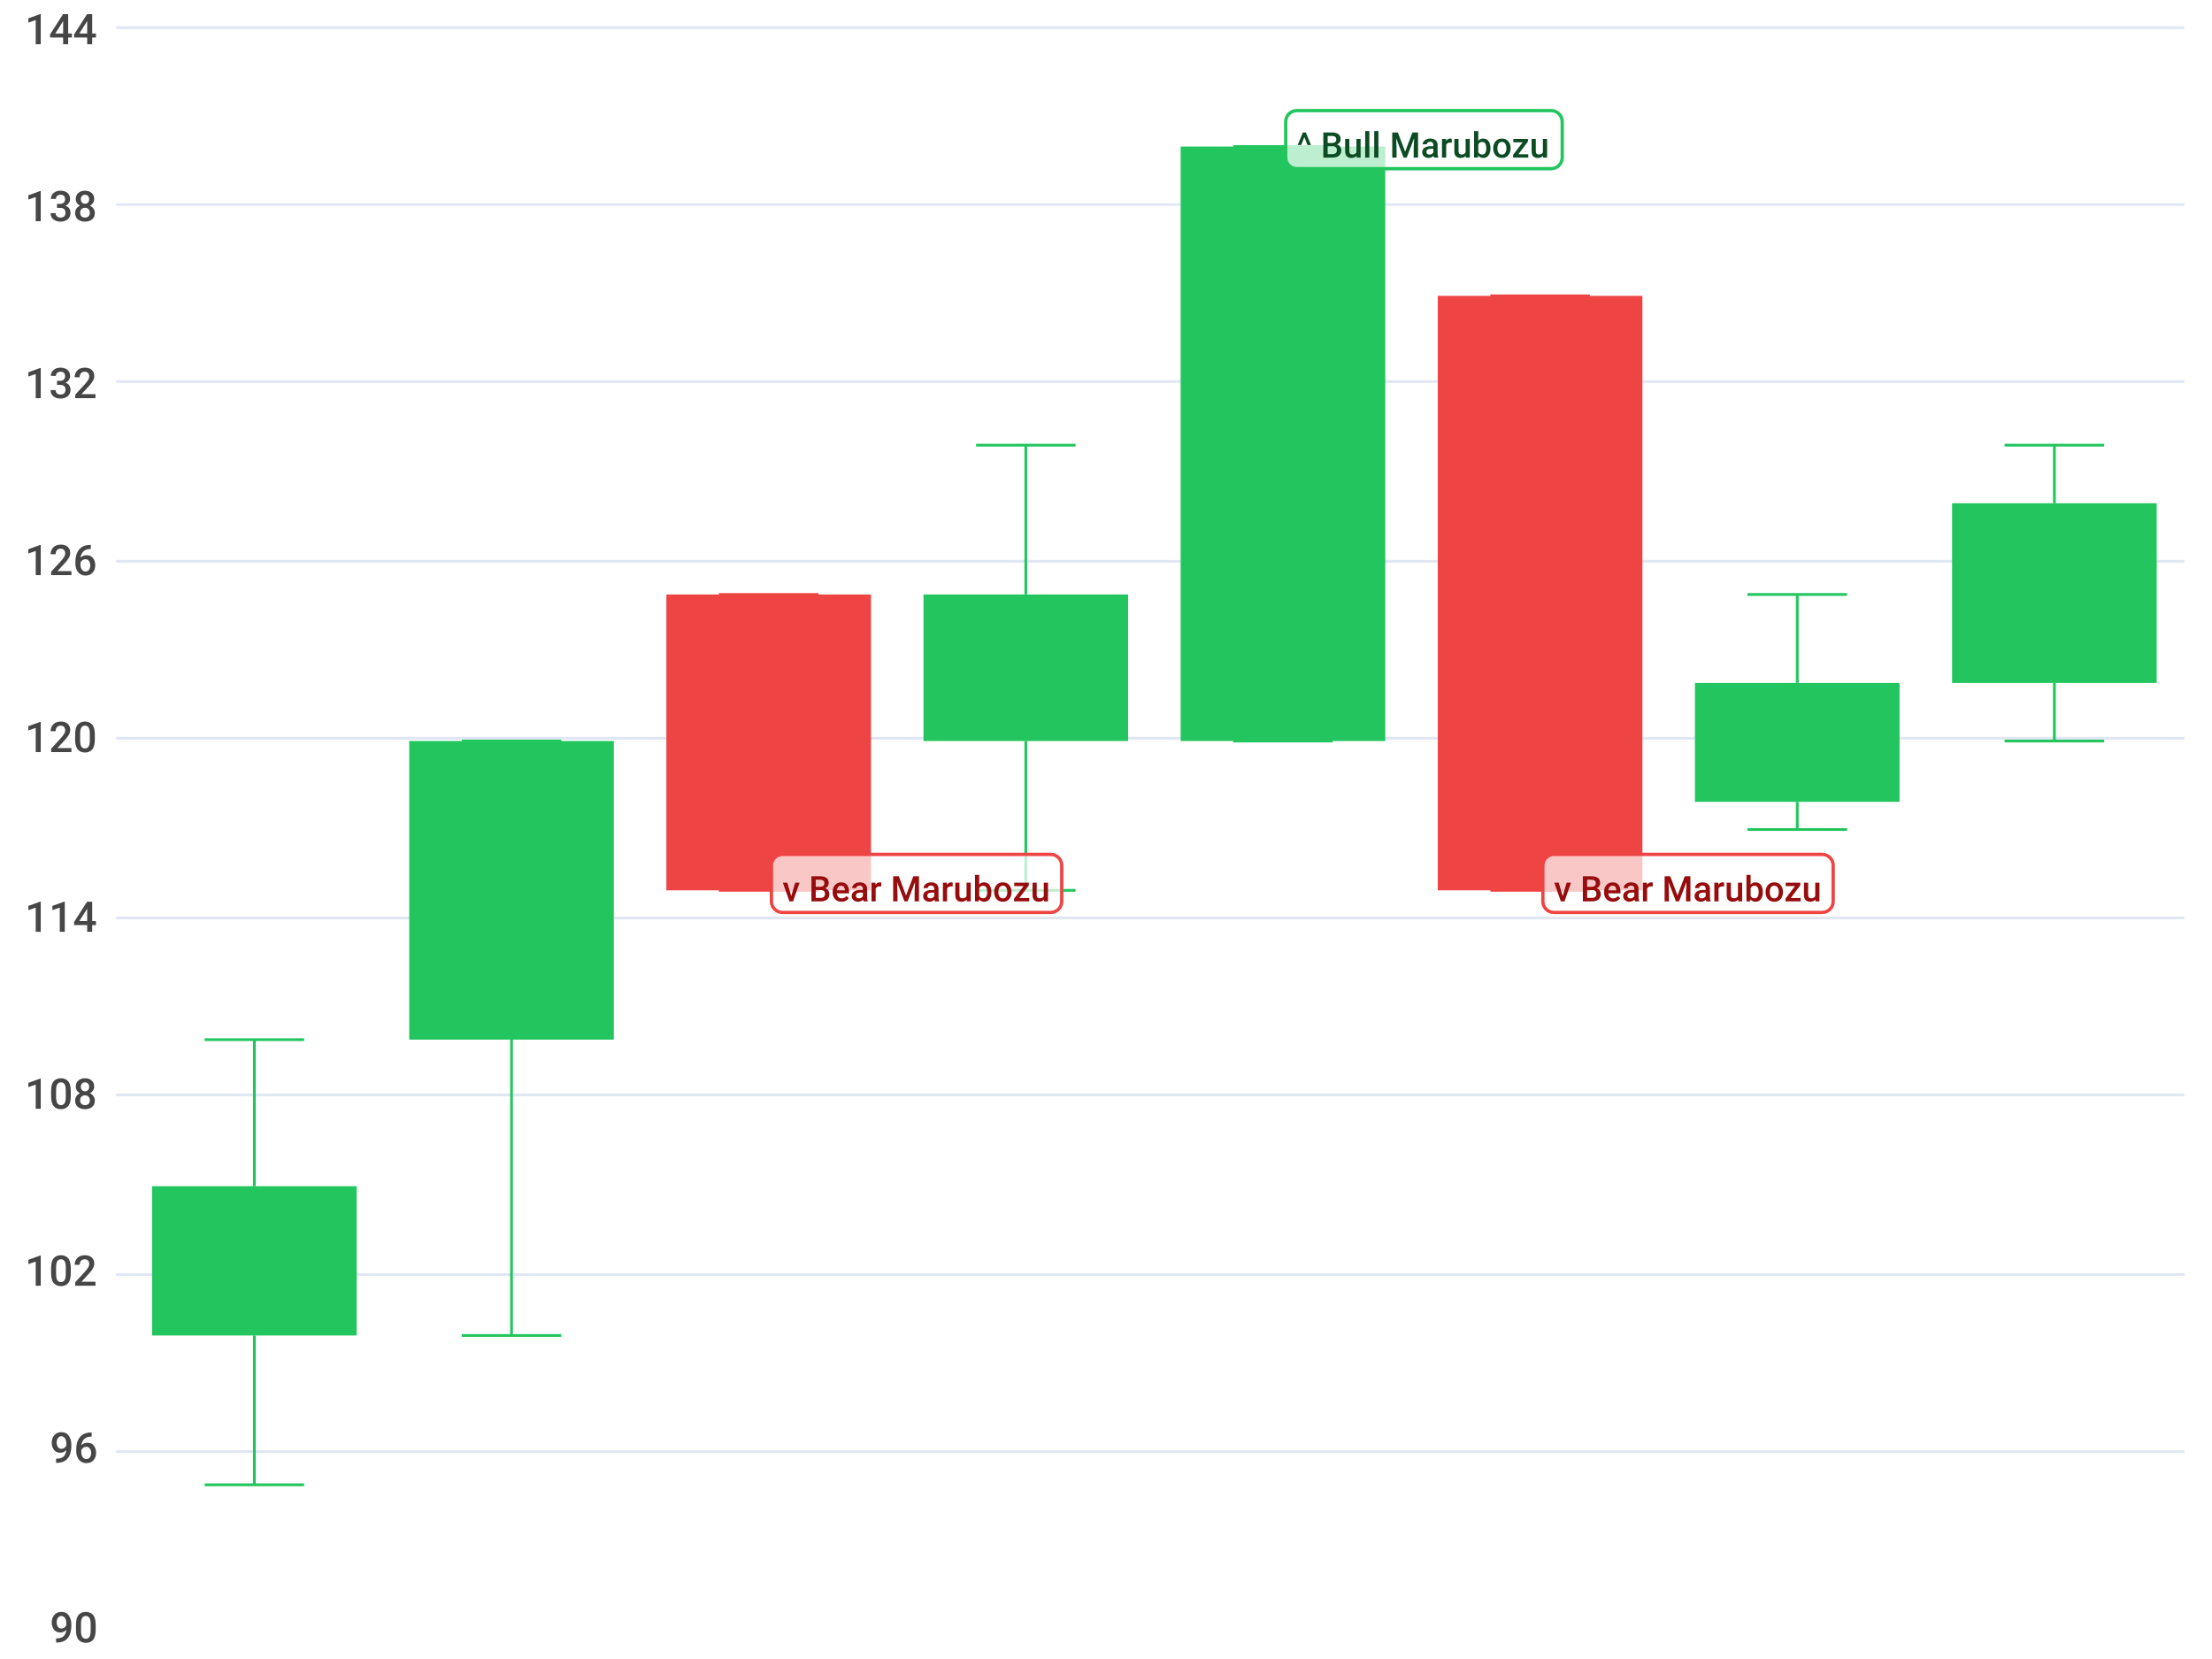
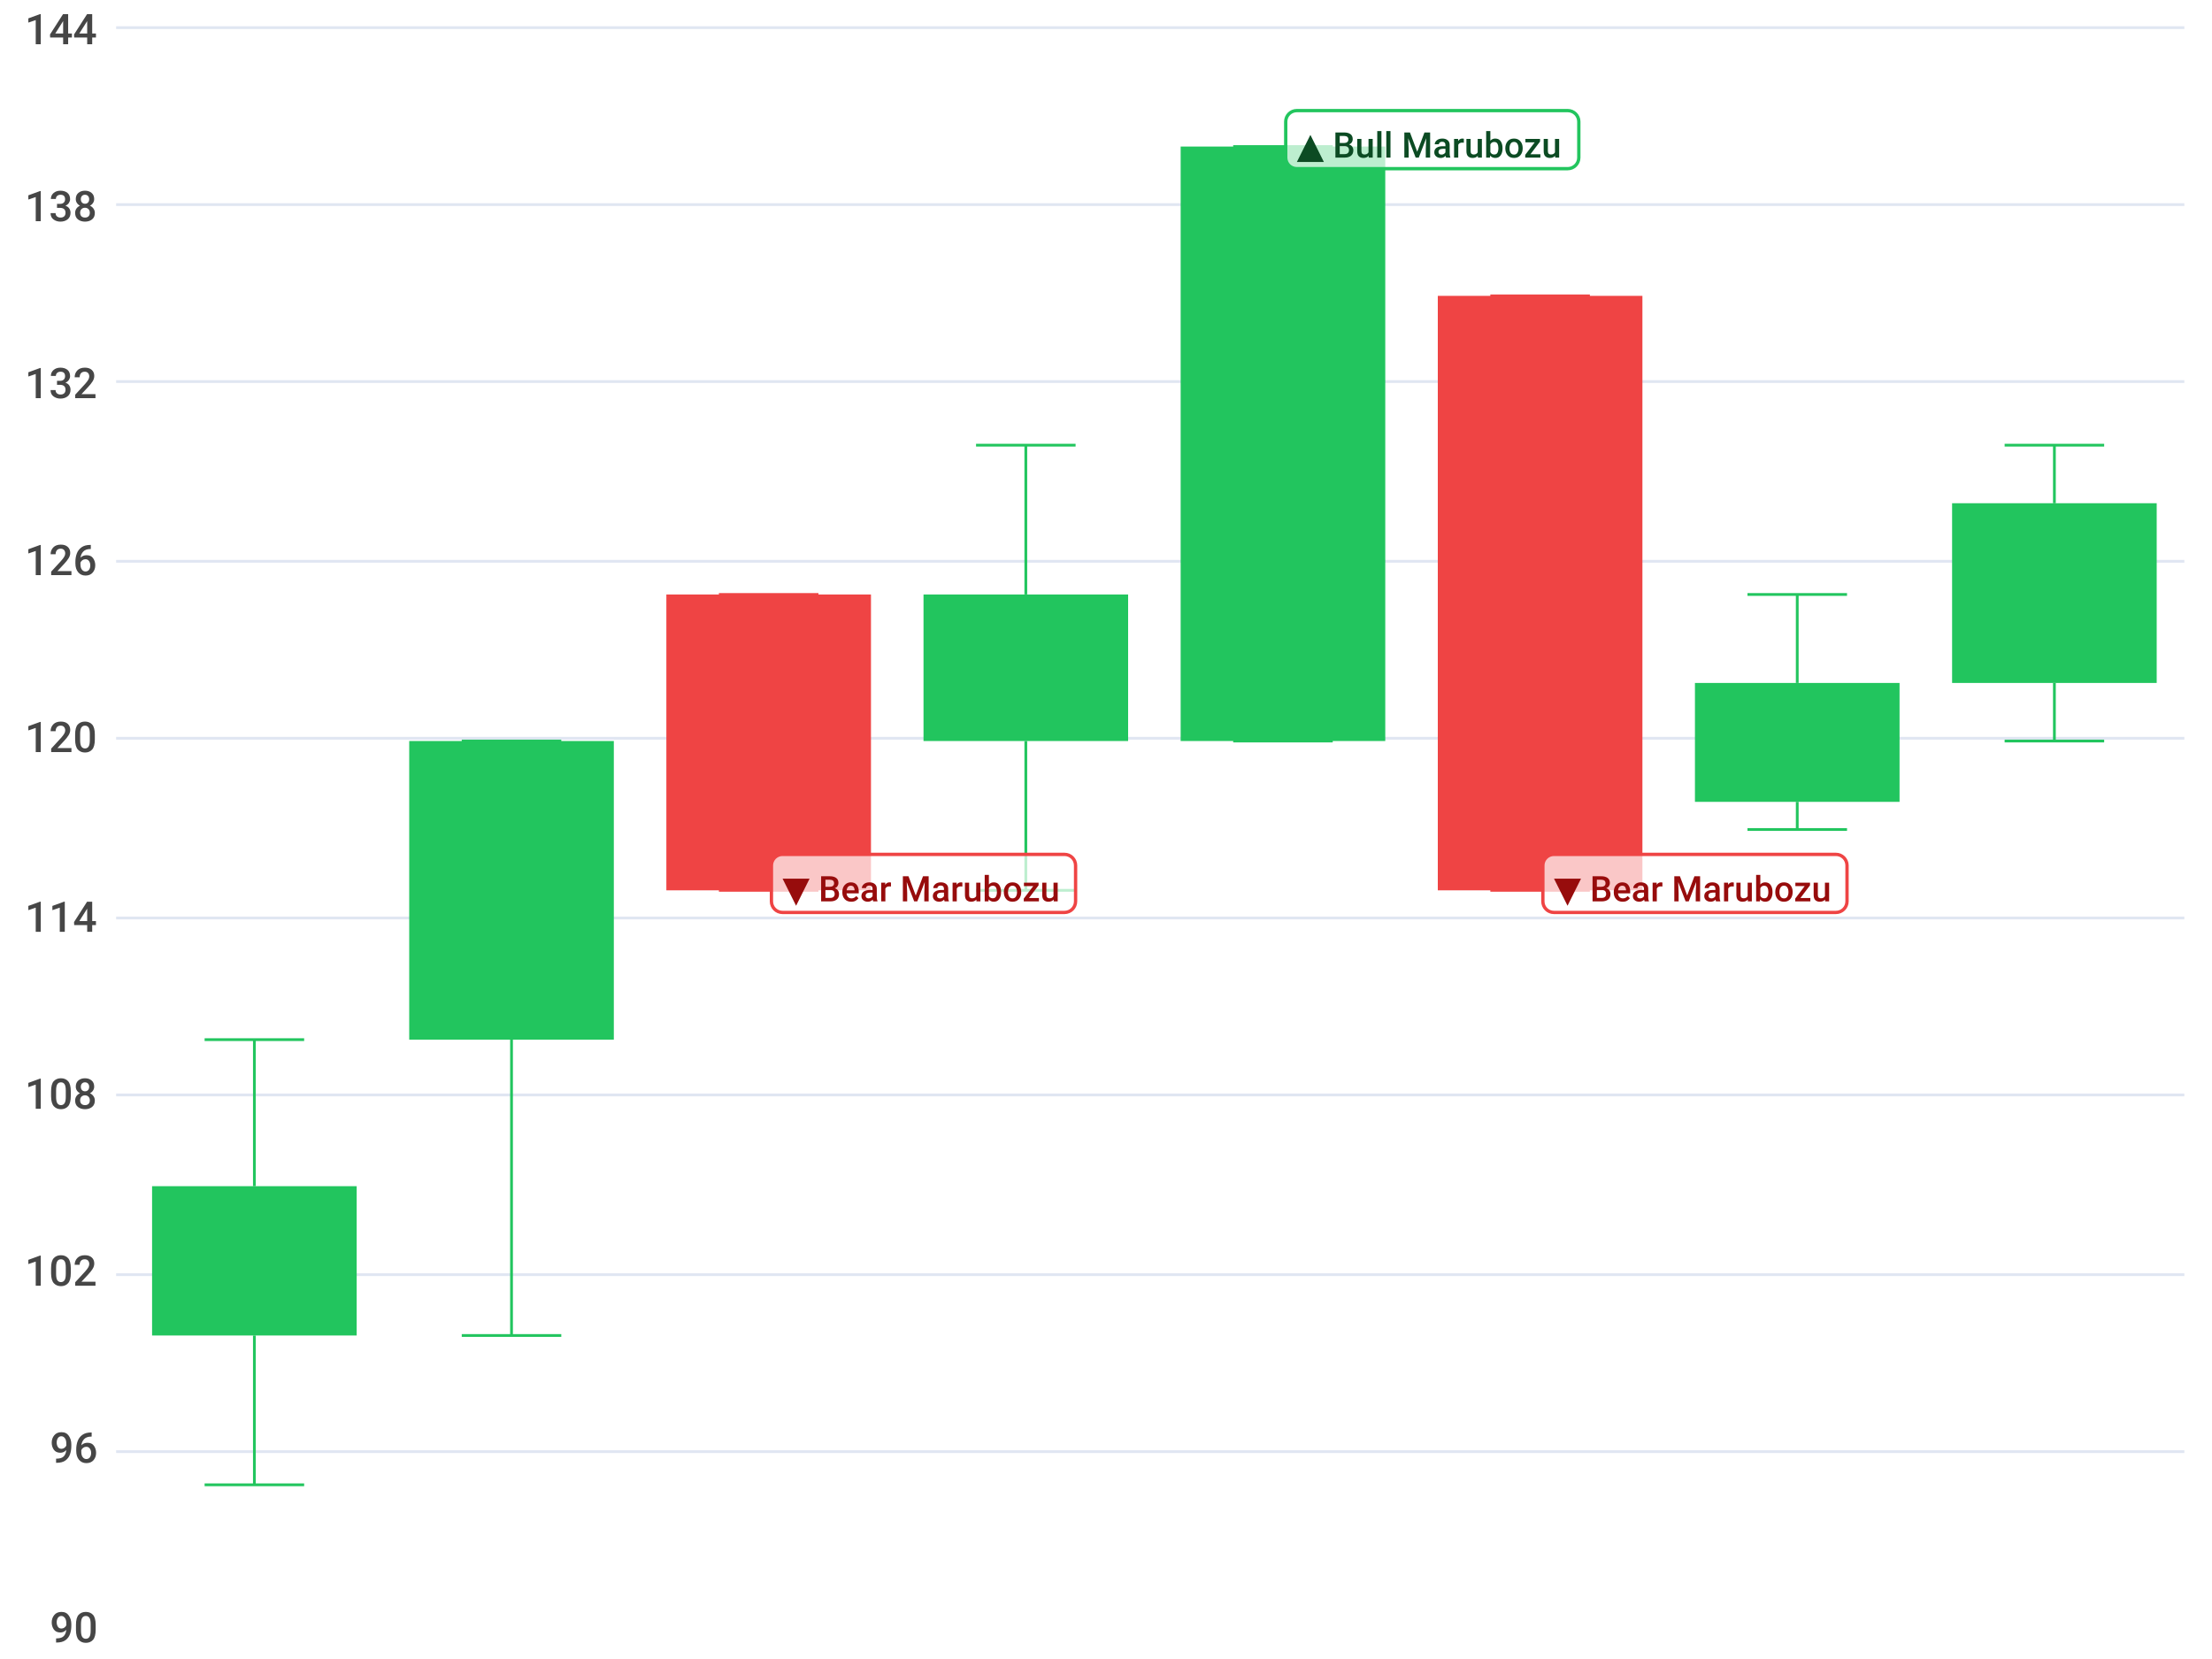
<svg xmlns="http://www.w3.org/2000/svg" viewBox="0 0 800 600">
  <path d="M 0 0 L 800 0 L 800 600 L 0 600 L 0 0" style="stroke:none;fill:white" />
  <text x="9" y="16" style="stroke:none;fill:rgb(70,70,70);font-size:15.3px;font-family:'Roboto Medium',sans-serif">144</text>
  <text x="9" y="80" style="stroke:none;fill:rgb(70,70,70);font-size:15.3px;font-family:'Roboto Medium',sans-serif">138</text>
  <text x="9" y="144" style="stroke:none;fill:rgb(70,70,70);font-size:15.3px;font-family:'Roboto Medium',sans-serif">132</text>
  <text x="9" y="208" style="stroke:none;fill:rgb(70,70,70);font-size:15.3px;font-family:'Roboto Medium',sans-serif">126</text>
  <text x="9" y="272" style="stroke:none;fill:rgb(70,70,70);font-size:15.3px;font-family:'Roboto Medium',sans-serif">120</text>
  <text x="9" y="337" style="stroke:none;fill:rgb(70,70,70);font-size:15.3px;font-family:'Roboto Medium',sans-serif">114</text>
  <text x="9" y="401" style="stroke:none;fill:rgb(70,70,70);font-size:15.3px;font-family:'Roboto Medium',sans-serif">108</text>
  <text x="9" y="465" style="stroke:none;fill:rgb(70,70,70);font-size:15.3px;font-family:'Roboto Medium',sans-serif">102</text>
  <text x="18" y="529" style="stroke:none;fill:rgb(70,70,70);font-size:15.3px;font-family:'Roboto Medium',sans-serif">96</text>
  <text x="18" y="594" style="stroke:none;fill:rgb(70,70,70);font-size:15.3px;font-family:'Roboto Medium',sans-serif">90</text>
  <path d="M 42 10 L 790 10" style="stroke-width:1;stroke:rgb(224,230,242);fill:none" />
  <path d="M 42 74 L 790 74" style="stroke-width:1;stroke:rgb(224,230,242);fill:none" />
  <path d="M 42 138 L 790 138" style="stroke-width:1;stroke:rgb(224,230,242);fill:none" />
  <path d="M 42 203 L 790 203" style="stroke-width:1;stroke:rgb(224,230,242);fill:none" />
  <path d="M 42 267 L 790 267" style="stroke-width:1;stroke:rgb(224,230,242);fill:none" />
  <path d="M 42 332 L 790 332" style="stroke-width:1;stroke:rgb(224,230,242);fill:none" />
  <path d="M 42 396 L 790 396" style="stroke-width:1;stroke:rgb(224,230,242);fill:none" />
  <path d="M 42 461 L 790 461" style="stroke-width:1;stroke:rgb(224,230,242);fill:none" />
  <path d="M 42 525 L 790 525" style="stroke-width:1;stroke:rgb(224,230,242);fill:none" />
  <path d="M 92 376 L 92 429" style="stroke-width:1;stroke:rgb(34,197,94);fill:none" />
  <path d="M 92 483 L 92 537" style="stroke-width:1;stroke:rgb(34,197,94);fill:none" />
  <path d="M 74 376 L 110 376" style="stroke-width:1;stroke:rgb(34,197,94);fill:none" />
  <path d="M 74 537 L 110 537" style="stroke-width:1;stroke:rgb(34,197,94);fill:none" />
  <path d="M 55 429 L 129 429 L 129 483 L 55 483 L 55 429" style="stroke:none;fill:rgb(34,197,94)" />
  <path d="M 185 376 L 185 483" style="stroke-width:1;stroke:rgb(34,197,94);fill:none" />
  <path d="M 167 268 L 203 268" style="stroke-width:1;stroke:rgb(34,197,94);fill:none" />
  <path d="M 167 483 L 203 483" style="stroke-width:1;stroke:rgb(34,197,94);fill:none" />
  <path d="M 148 268 L 222 268 L 222 376 L 148 376 L 148 268" style="stroke:none;fill:rgb(34,197,94)" />
  <path d="M 260 215 L 296 215" style="stroke-width:1;stroke:rgb(239,68,68);fill:none" />
  <path d="M 260 322 L 296 322" style="stroke-width:1;stroke:rgb(239,68,68);fill:none" />
  <path d="M 241 215 L 315 215 L 315 322 L 241 322 L 241 215" style="stroke:none;fill:rgb(239,68,68)" />
  <path d="M 371 161 L 371 215" style="stroke-width:1;stroke:rgb(34,197,94);fill:none" />
  <path d="M 371 268 L 371 322" style="stroke-width:1;stroke:rgb(34,197,94);fill:none" />
  <path d="M 353 161 L 389 161" style="stroke-width:1;stroke:rgb(34,197,94);fill:none" />
  <path d="M 353 322 L 389 322" style="stroke-width:1;stroke:rgb(34,197,94);fill:none" />
  <path d="M 334 215 L 408 215 L 408 268 L 334 268 L 334 215" style="stroke:none;fill:rgb(34,197,94)" />
  <path d="M 446 53 L 482 53" style="stroke-width:1;stroke:rgb(34,197,94);fill:none" />
  <path d="M 446 268 L 482 268" style="stroke-width:1;stroke:rgb(34,197,94);fill:none" />
  <path d="M 427 53 L 501 53 L 501 268 L 427 268 L 427 53" style="stroke:none;fill:rgb(34,197,94)" />
  <path d="M 539 107 L 575 107" style="stroke-width:1;stroke:rgb(239,68,68);fill:none" />
  <path d="M 539 322 L 575 322" style="stroke-width:1;stroke:rgb(239,68,68);fill:none" />
  <path d="M 520 107 L 594 107 L 594 322 L 520 322 L 520 107" style="stroke:none;fill:rgb(239,68,68)" />
  <path d="M 650 215 L 650 247" style="stroke-width:1;stroke:rgb(34,197,94);fill:none" />
  <path d="M 650 290 L 650 300" style="stroke-width:1;stroke:rgb(34,197,94);fill:none" />
  <path d="M 632 215 L 668 215" style="stroke-width:1;stroke:rgb(34,197,94);fill:none" />
  <path d="M 632 300 L 668 300" style="stroke-width:1;stroke:rgb(34,197,94);fill:none" />
  <path d="M 613 247 L 687 247 L 687 290 L 613 290 L 613 247" style="stroke:none;fill:rgb(34,197,94)" />
  <path d="M 743 161 L 743 182" style="stroke-width:1;stroke:rgb(34,197,94);fill:none" />
  <path d="M 743 247 L 743 268" style="stroke-width:1;stroke:rgb(34,197,94);fill:none" />
  <path d="M 725 161 L 761 161" style="stroke-width:1;stroke:rgb(34,197,94);fill:none" />
  <path d="M 725 268 L 761 268" style="stroke-width:1;stroke:rgb(34,197,94);fill:none" />
  <path d="M 706 182 L 780 182 L 780 247 L 706 247 L 706 182" style="stroke:none;fill:rgb(34,197,94)" />
-   <path d="M 283 309 L 380 309 L 380 309 A 4 4 90.00 0 1 384 313 L 384 326 L 384 326 A 4 4 90.00 0 1 380 330 L 283 330 L 283 330 A 4 4 90.00 0 1 279 326 L 279 313 L 279 313 A 4 4 90.00 0 1 283 309 Z" style="stroke-width:1.2;stroke:rgb(239,68,68);fill:rgba(255,255,255,0.7)" />
-   <text x="283" y="326" style="stroke:none;fill:rgb(151,12,12);font-size:12.8px;font-family:'Roboto Medium',sans-serif">v Bear Marubozu</text>
-   <path d="M 469 40 L 561 40 L 561 40 A 4 4 90.00 0 1 565 44 L 565 57 L 565 57 A 4 4 90.00 0 1 561 61 L 469 61 L 469 61 A 4 4 90.00 0 1 465 57 L 465 44 L 465 44 A 4 4 90.00 0 1 469 40 Z" style="stroke-width:1.2;stroke:rgb(34,197,94);fill:rgba(255,255,255,0.7)" />
-   <text x="469" y="57" style="stroke:none;fill:rgb(12,75,35);font-size:12.8px;font-family:'Roboto Medium',sans-serif">^ Bull Marubozu</text>
-   <path d="M 562 309 L 659 309 L 659 309 A 4 4 90.00 0 1 663 313 L 663 326 L 663 326 A 4 4 90.00 0 1 659 330 L 562 330 L 562 330 A 4 4 90.00 0 1 558 326 L 558 313 L 558 313 A 4 4 90.00 0 1 562 309 Z" style="stroke-width:1.2;stroke:rgb(239,68,68);fill:rgba(255,255,255,0.7)" />
-   <text x="562" y="326" style="stroke:none;fill:rgb(151,12,12);font-size:12.8px;font-family:'Roboto Medium',sans-serif">v Bear Marubozu</text>
+   <path d="M 283 309 L 385 309 L 385 309 A 4 4 90.00 0 1 389 313 L 389 326 L 389 326 A 4 4 90.00 0 1 385 330 L 283 330 L 283 330 A 4 4 90.00 0 1 279 326 L 279 313 L 279 313 A 4 4 90.00 0 1 283 309 Z" style="stroke-width:1.2;stroke:rgb(239,68,68);fill:rgba(255,255,255,0.7)" />
+   <text x="283" y="326" style="stroke:none;fill:rgb(151,12,12);font-size:12.8px;font-family:'Roboto Medium',sans-serif">▼ Bear Marubozu</text>
+   <path d="M 469 40 L 567 40 L 567 40 A 4 4 90.00 0 1 571 44 L 571 57 L 571 57 A 4 4 90.00 0 1 567 61 L 469 61 L 469 61 A 4 4 90.00 0 1 465 57 L 465 44 L 465 44 A 4 4 90.00 0 1 469 40 Z" style="stroke-width:1.2;stroke:rgb(34,197,94);fill:rgba(255,255,255,0.7)" />
+   <text x="469" y="57" style="stroke:none;fill:rgb(12,75,35);font-size:12.8px;font-family:'Roboto Medium',sans-serif">▲ Bull Marubozu</text>
+   <path d="M 562 309 L 664 309 L 664 309 A 4 4 90.00 0 1 668 313 L 668 326 L 668 326 A 4 4 90.00 0 1 664 330 L 562 330 L 562 330 A 4 4 90.00 0 1 558 326 L 558 313 L 558 313 A 4 4 90.00 0 1 562 309 Z" style="stroke-width:1.2;stroke:rgb(239,68,68);fill:rgba(255,255,255,0.7)" />
+   <text x="562" y="326" style="stroke:none;fill:rgb(151,12,12);font-size:12.8px;font-family:'Roboto Medium',sans-serif">▼ Bear Marubozu</text>
</svg>
